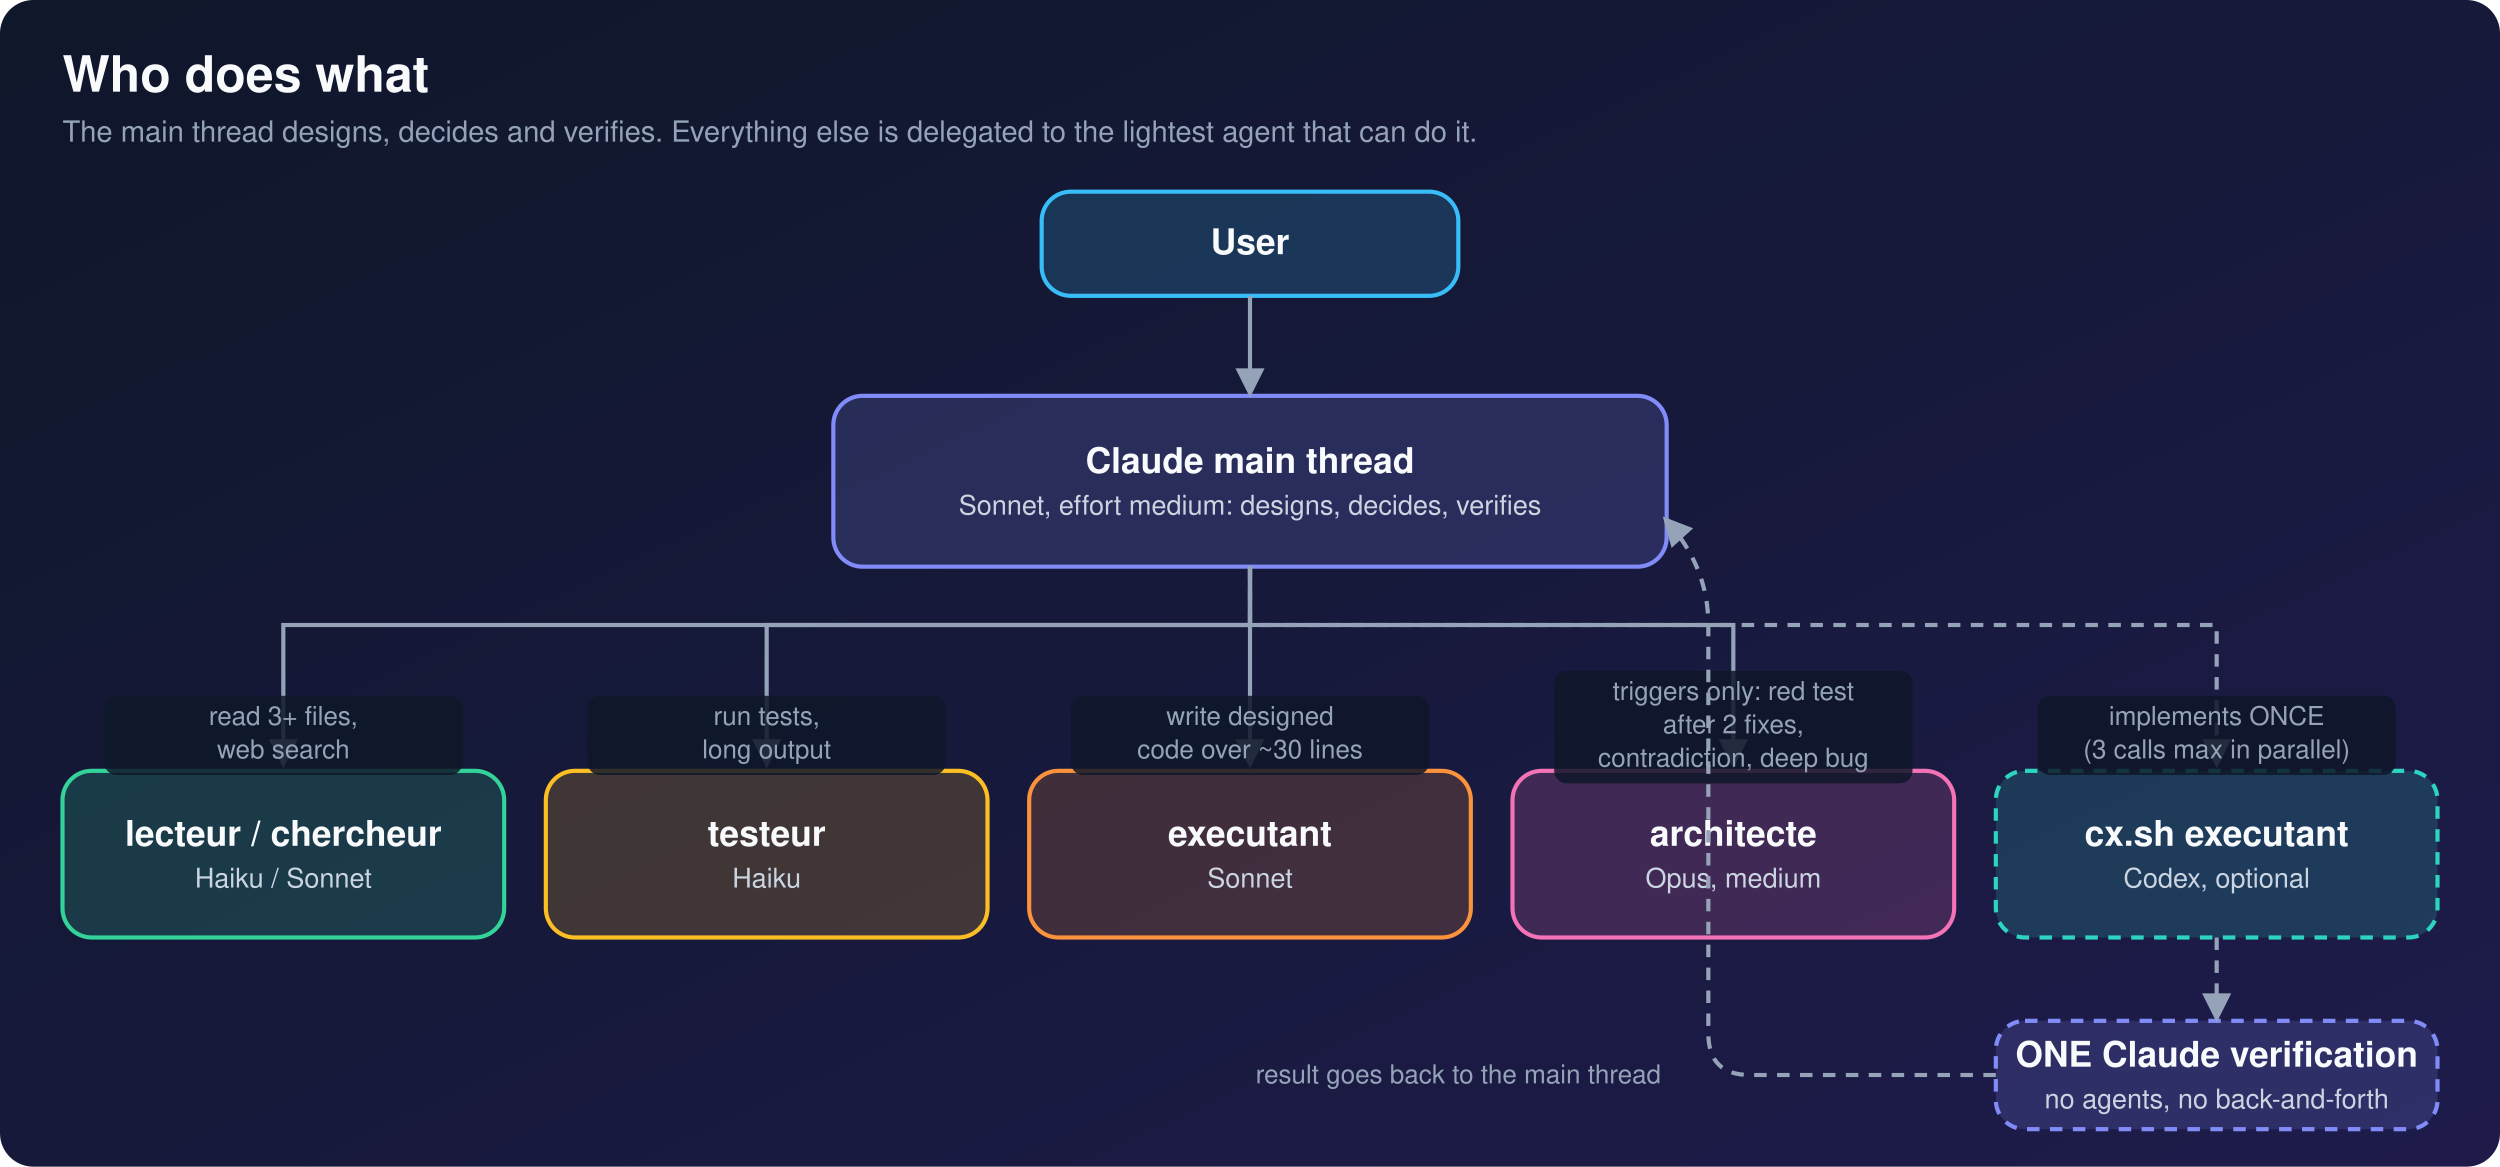
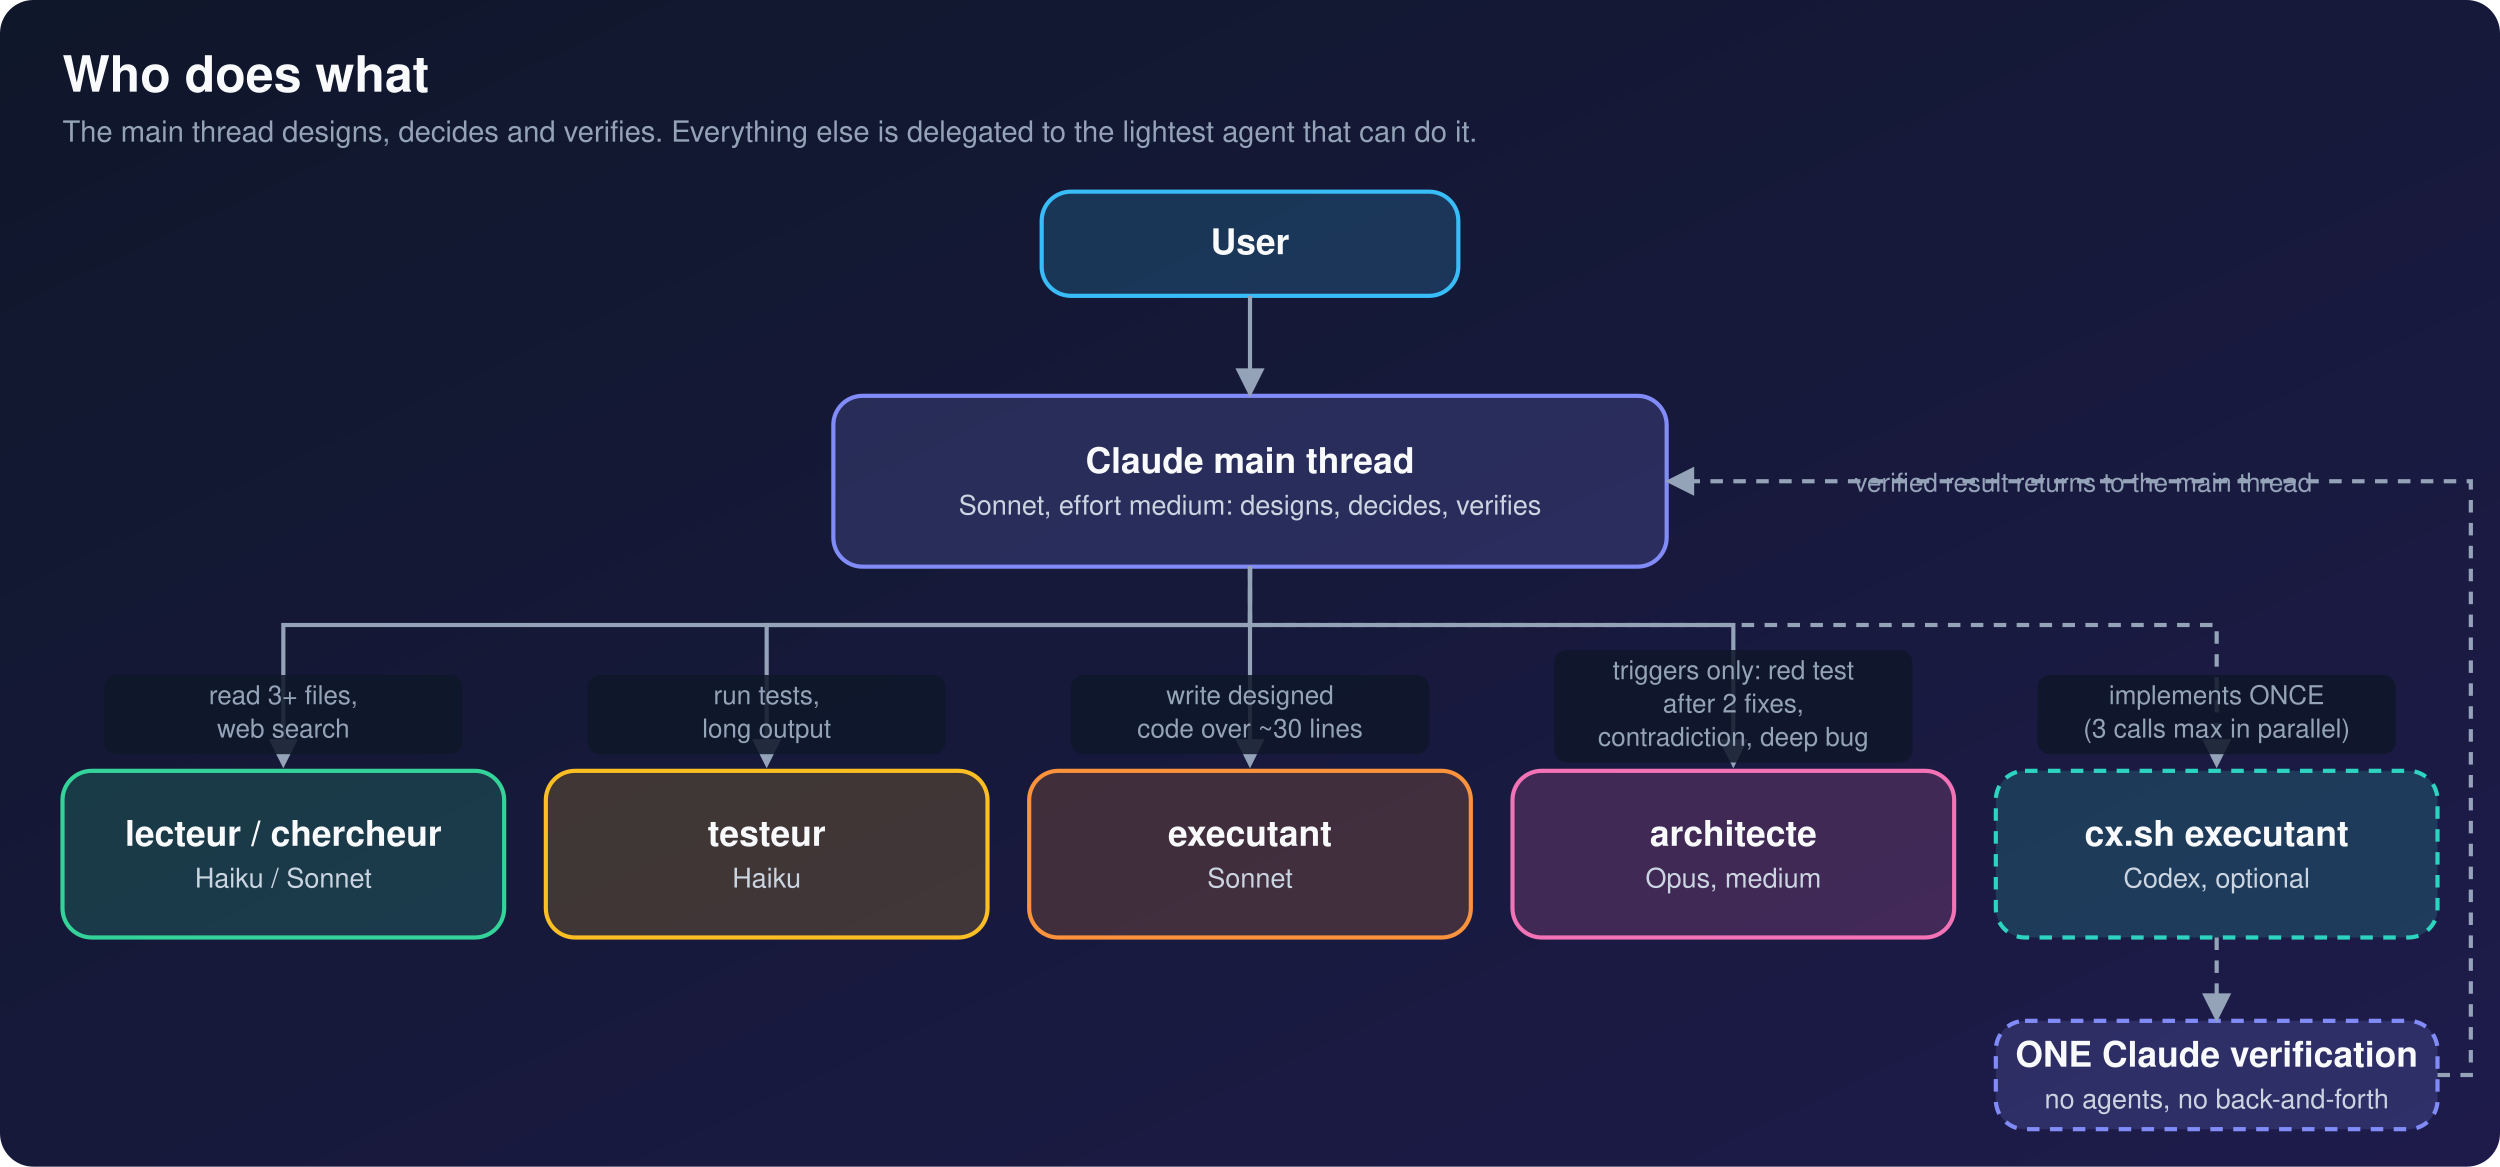
<svg xmlns="http://www.w3.org/2000/svg" width="1200" height="560" viewBox="0 0 1200 560" font-family="Segoe UI, Helvetica, Arial, sans-serif" role="img" aria-label="Claude main thread delegates to lecteur, testeur, executant, architecte, and optionally Codex followed by one Claude verification">
  <defs>
    <linearGradient id="bg" x1="0" y1="0" x2="1" y2="1">
      <stop offset="0" stop-color="#0f172a" />
      <stop offset="1" stop-color="#1e1b4b" />
    </linearGradient>
    <marker id="a" viewBox="0 0 10 10" refX="8" refY="5" markerWidth="7" markerHeight="7" orient="auto">
      <path d="M0 0L10 5L0 10z" fill="#94a3b8" />
    </marker>
  </defs>
  <rect width="1200" height="560" rx="16" fill="url(#bg)" />
  <text x="30" y="44" font-size="24" font-weight="800" fill="#f8fafc">Who does what</text>
  <text x="30" y="68" font-size="14" fill="#94a3b8">The main thread designs, decides and verifies. Everything else is delegated to the lightest agent that can do it.</text>
  <rect x="500" y="92" width="200" height="50" rx="14" fill="#38bdf8" fill-opacity="0.18" stroke="#38bdf8" stroke-width="2" />
  <text x="600.0" y="122.0" font-size="17" font-weight="800" text-anchor="middle" fill="#f8fafc">User</text>
  <rect x="400" y="190" width="400" height="82" rx="14" fill="#818cf8" fill-opacity="0.18" stroke="#818cf8" stroke-width="2" />
  <text x="600.0" y="227.0" font-size="17" font-weight="800" text-anchor="middle" fill="#f8fafc">Claude main thread</text>
  <text x="600.0" y="247.0" font-size="13" text-anchor="middle" fill="#cbd5e1">Sonnet, effort medium: designs, decides, verifies</text>
  <path d="M600 142V188" fill="none" stroke="#94a3b8" stroke-width="2" marker-end="url(#a)" />
  <path d="M600 272V300H136V366" fill="none" stroke="#94a3b8" stroke-width="2" marker-end="url(#a)" />
  <rect x="30" y="370" width="212" height="80" rx="14" fill="#34d399" fill-opacity="0.18" stroke="#34d399" stroke-width="2" />
  <text x="136.0" y="406.0" font-size="17" font-weight="800" text-anchor="middle" fill="#f8fafc">lecteur / chercheur</text>
  <text x="136.0" y="426.0" font-size="13" text-anchor="middle" fill="#cbd5e1">Haiku / Sonnet</text>
-   <rect x="50" y="334" width="172" height="38" rx="6" fill="#0f172a" fill-opacity="0.85" />
-   <text x="136" y="348" font-size="12.5" text-anchor="middle" fill="#94a3b8">read 3+ files,</text>
-   <text x="136" y="364" font-size="12.5" text-anchor="middle" fill="#94a3b8">web search</text>
+   <rect x="50" y="324" width="172" height="38" rx="6" fill="#0f172a" fill-opacity="0.85" />
+   <text x="136" y="338" font-size="12.5" text-anchor="middle" fill="#94a3b8">read 3+ files,</text>
+   <text x="136" y="354" font-size="12.5" text-anchor="middle" fill="#94a3b8">web search</text>
  <path d="M600 272V300H368V366" fill="none" stroke="#94a3b8" stroke-width="2" marker-end="url(#a)" />
  <rect x="262" y="370" width="212" height="80" rx="14" fill="#fbbf24" fill-opacity="0.18" stroke="#fbbf24" stroke-width="2" />
  <text x="368.0" y="406.0" font-size="17" font-weight="800" text-anchor="middle" fill="#f8fafc">testeur</text>
  <text x="368.0" y="426.0" font-size="13" text-anchor="middle" fill="#cbd5e1">Haiku</text>
-   <rect x="282" y="334" width="172" height="38" rx="6" fill="#0f172a" fill-opacity="0.85" />
-   <text x="368" y="348" font-size="12.5" text-anchor="middle" fill="#94a3b8">run tests,</text>
-   <text x="368" y="364" font-size="12.5" text-anchor="middle" fill="#94a3b8">long output</text>
+   <rect x="282" y="324" width="172" height="38" rx="6" fill="#0f172a" fill-opacity="0.85" />
+   <text x="368" y="338" font-size="12.5" text-anchor="middle" fill="#94a3b8">run tests,</text>
+   <text x="368" y="354" font-size="12.5" text-anchor="middle" fill="#94a3b8">long output</text>
  <path d="M600 272V300H600V366" fill="none" stroke="#94a3b8" stroke-width="2" marker-end="url(#a)" />
  <rect x="494" y="370" width="212" height="80" rx="14" fill="#fb923c" fill-opacity="0.18" stroke="#fb923c" stroke-width="2" />
  <text x="600.0" y="406.0" font-size="17" font-weight="800" text-anchor="middle" fill="#f8fafc">executant</text>
  <text x="600.0" y="426.0" font-size="13" text-anchor="middle" fill="#cbd5e1">Sonnet</text>
-   <rect x="514" y="334" width="172" height="38" rx="6" fill="#0f172a" fill-opacity="0.85" />
-   <text x="600" y="348" font-size="12.5" text-anchor="middle" fill="#94a3b8">write designed</text>
-   <text x="600" y="364" font-size="12.5" text-anchor="middle" fill="#94a3b8">code over ~30 lines</text>
+   <rect x="514" y="324" width="172" height="38" rx="6" fill="#0f172a" fill-opacity="0.85" />
+   <text x="600" y="338" font-size="12.5" text-anchor="middle" fill="#94a3b8">write designed</text>
+   <text x="600" y="354" font-size="12.5" text-anchor="middle" fill="#94a3b8">code over ~30 lines</text>
  <path d="M600 272V300H832V366" fill="none" stroke="#94a3b8" stroke-width="2" marker-end="url(#a)" />
  <rect x="726" y="370" width="212" height="80" rx="14" fill="#f472b6" fill-opacity="0.18" stroke="#f472b6" stroke-width="2" />
  <text x="832.0" y="406.0" font-size="17" font-weight="800" text-anchor="middle" fill="#f8fafc">architecte</text>
  <text x="832.0" y="426.0" font-size="13" text-anchor="middle" fill="#cbd5e1">Opus, medium</text>
-   <rect x="746" y="322" width="172" height="54" rx="6" fill="#0f172a" fill-opacity="0.85" />
-   <text x="832" y="336" font-size="12.5" text-anchor="middle" fill="#94a3b8">triggers only: red test</text>
-   <text x="832" y="352" font-size="12.5" text-anchor="middle" fill="#94a3b8">after 2 fixes,</text>
-   <text x="832" y="368" font-size="12.5" text-anchor="middle" fill="#94a3b8">contradiction, deep bug</text>
+   <rect x="746" y="312" width="172" height="54" rx="6" fill="#0f172a" fill-opacity="0.85" />
+   <text x="832" y="326" font-size="12.5" text-anchor="middle" fill="#94a3b8">triggers only: red test</text>
+   <text x="832" y="342" font-size="12.5" text-anchor="middle" fill="#94a3b8">after 2 fixes,</text>
+   <text x="832" y="358" font-size="12.5" text-anchor="middle" fill="#94a3b8">contradiction, deep bug</text>
  <path d="M600 272V300H1064V366" fill="none" stroke="#94a3b8" stroke-width="2" stroke-dasharray="6 5" marker-end="url(#a)" />
  <rect x="958" y="370" width="212" height="80" rx="14" fill="#2dd4bf" fill-opacity="0.18" stroke="#2dd4bf" stroke-width="2" stroke-dasharray="6 5" />
  <text x="1064.0" y="406.0" font-size="17" font-weight="800" text-anchor="middle" fill="#f8fafc">cx.sh executant</text>
  <text x="1064.0" y="426.0" font-size="13" text-anchor="middle" fill="#cbd5e1">Codex, optional</text>
-   <rect x="978" y="334" width="172" height="38" rx="6" fill="#0f172a" fill-opacity="0.85" />
-   <text x="1064" y="348" font-size="12.5" text-anchor="middle" fill="#94a3b8">implements ONCE</text>
-   <text x="1064" y="364" font-size="12.5" text-anchor="middle" fill="#94a3b8">(3 calls max in parallel)</text>
+   <rect x="978" y="324" width="172" height="38" rx="6" fill="#0f172a" fill-opacity="0.85" />
+   <text x="1064" y="338" font-size="12.5" text-anchor="middle" fill="#94a3b8">implements ONCE</text>
+   <text x="1064" y="354" font-size="12.5" text-anchor="middle" fill="#94a3b8">(3 calls max in parallel)</text>
  <rect x="958" y="490" width="212" height="52" rx="14" fill="#818cf8" fill-opacity="0.18" stroke="#818cf8" stroke-width="2" stroke-dasharray="6 5" />
  <text x="1064.0" y="512.0" font-size="17" font-weight="800" text-anchor="middle" fill="#f8fafc">ONE Claude verification</text>
  <text x="1064.0" y="532.0" font-size="13" text-anchor="middle" fill="#cbd5e1">no agents, no back-and-forth</text>
  <path d="M1064 450V488" fill="none" stroke="#94a3b8" stroke-width="2" stroke-dasharray="6 5" marker-end="url(#a)" />
-   <path d="M958 516H840Q820 516 820 496V300Q820 272 800 250" fill="none" stroke="#94a3b8" stroke-width="2" stroke-dasharray="6 5" marker-end="url(#a)" />
-   <text x="700" y="520" font-size="12.5" text-anchor="middle" fill="#94a3b8">result goes back to the main thread</text>
+   <path d="M1170 516H1186V231H802" fill="none" stroke="#94a3b8" stroke-width="2" stroke-dasharray="6 5" marker-end="url(#a)" />
+   <text x="1000" y="236" font-size="12.5" text-anchor="middle" fill="#94a3b8">verified result returns to the main thread</text>
</svg>
